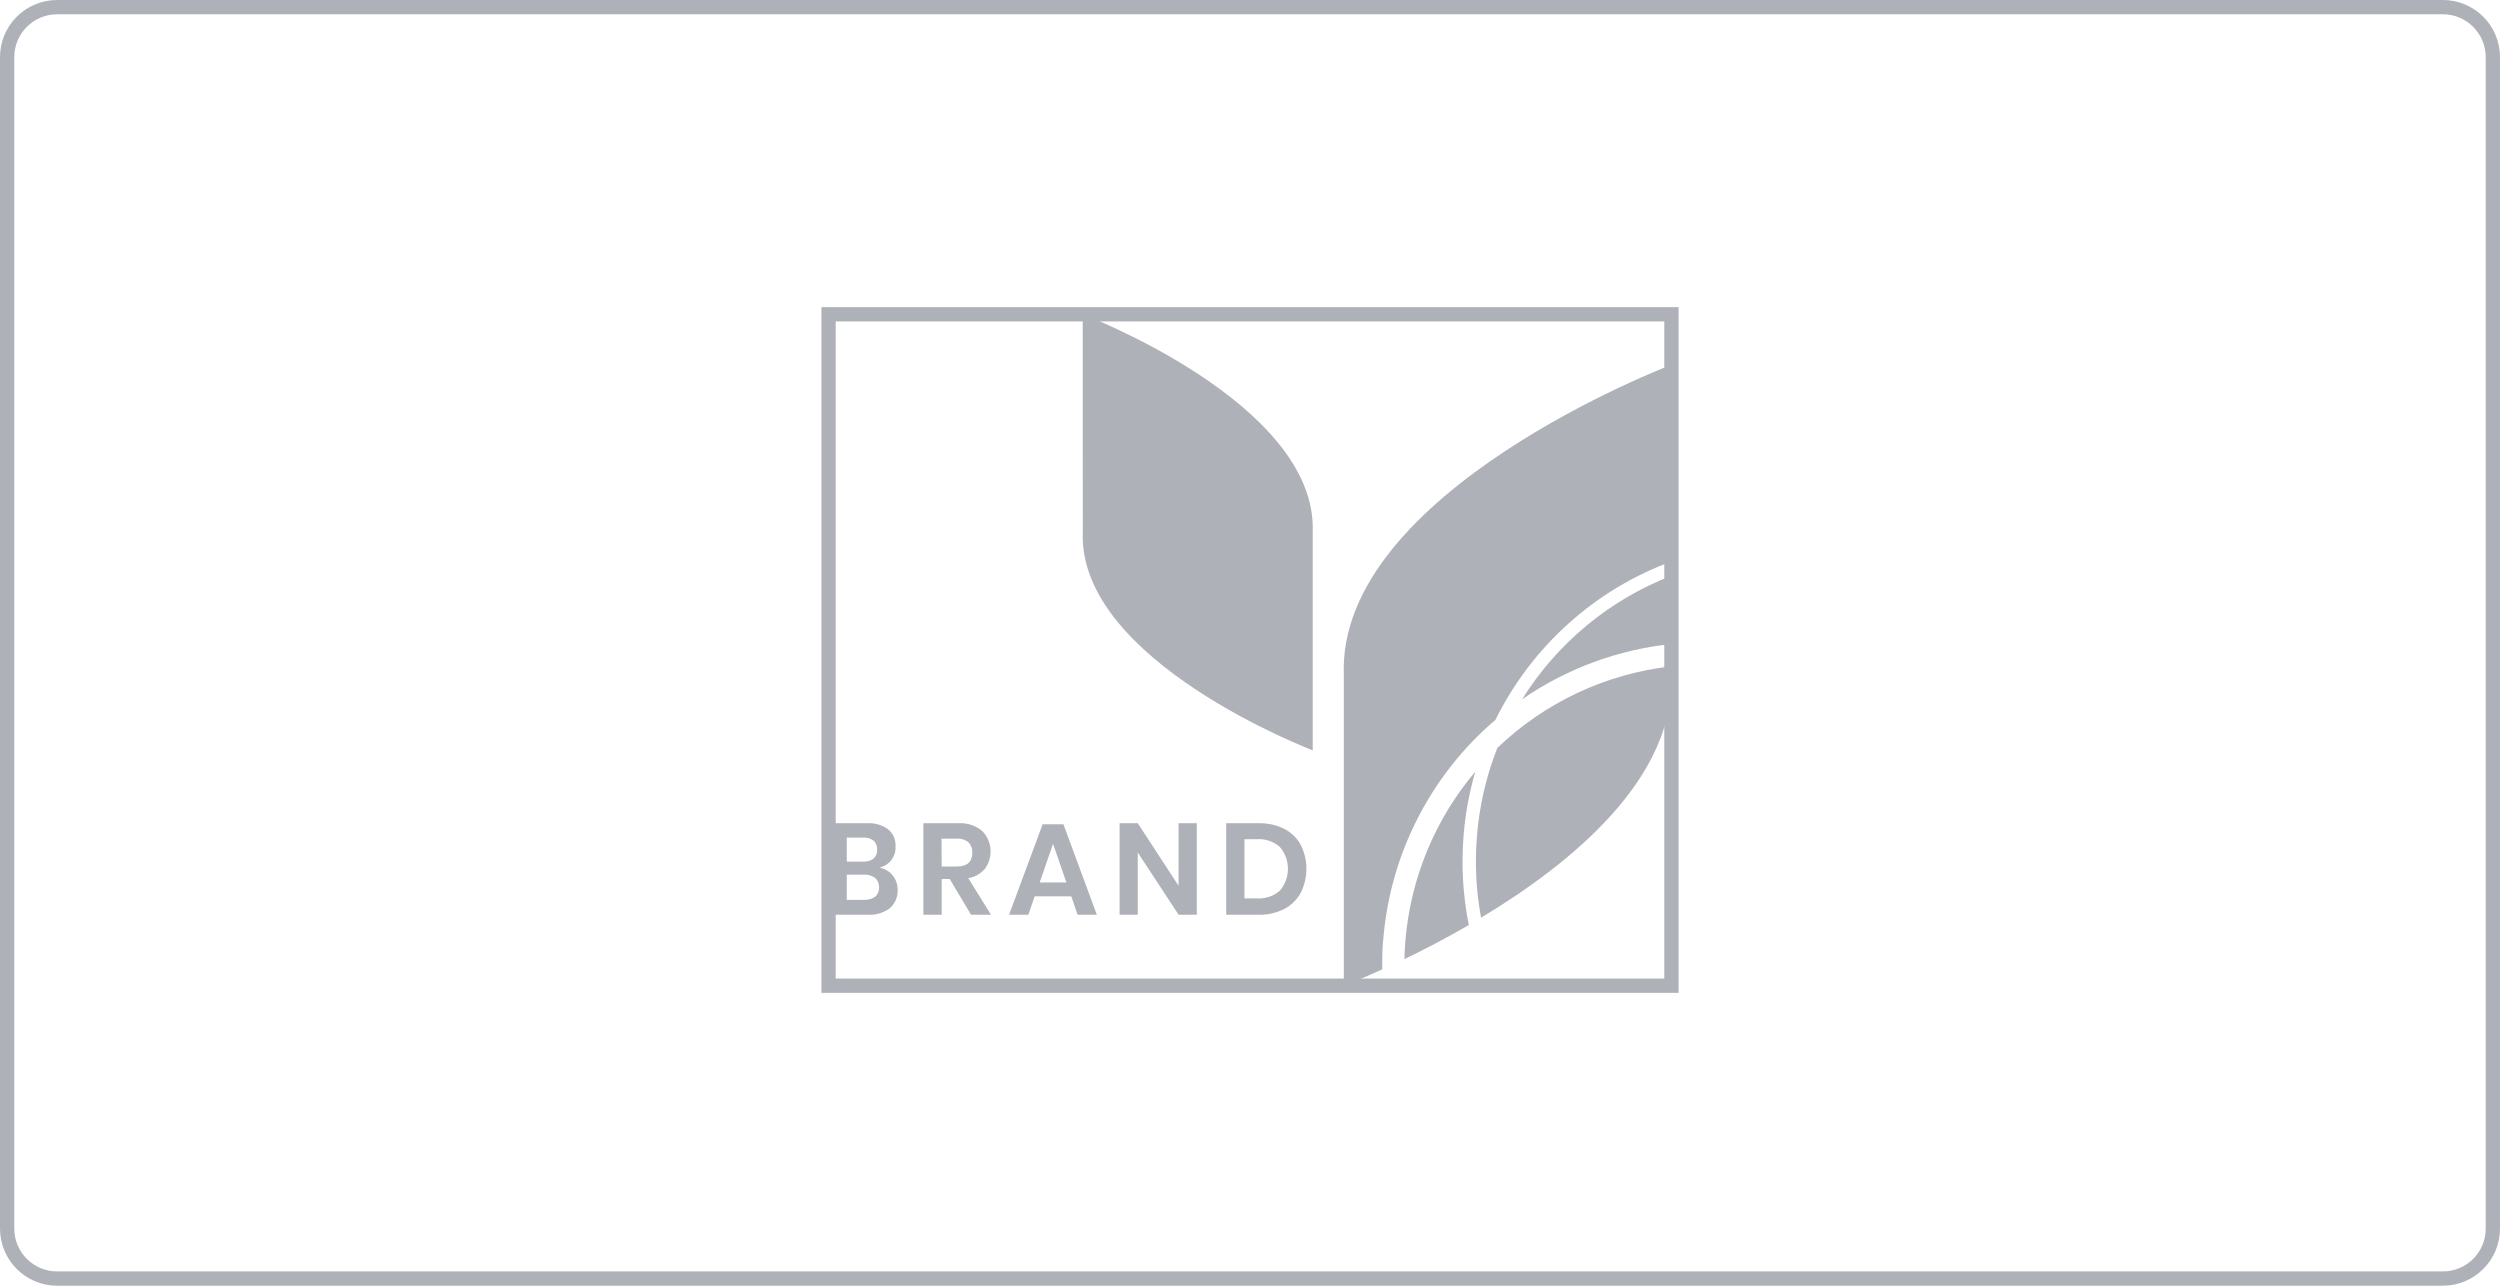
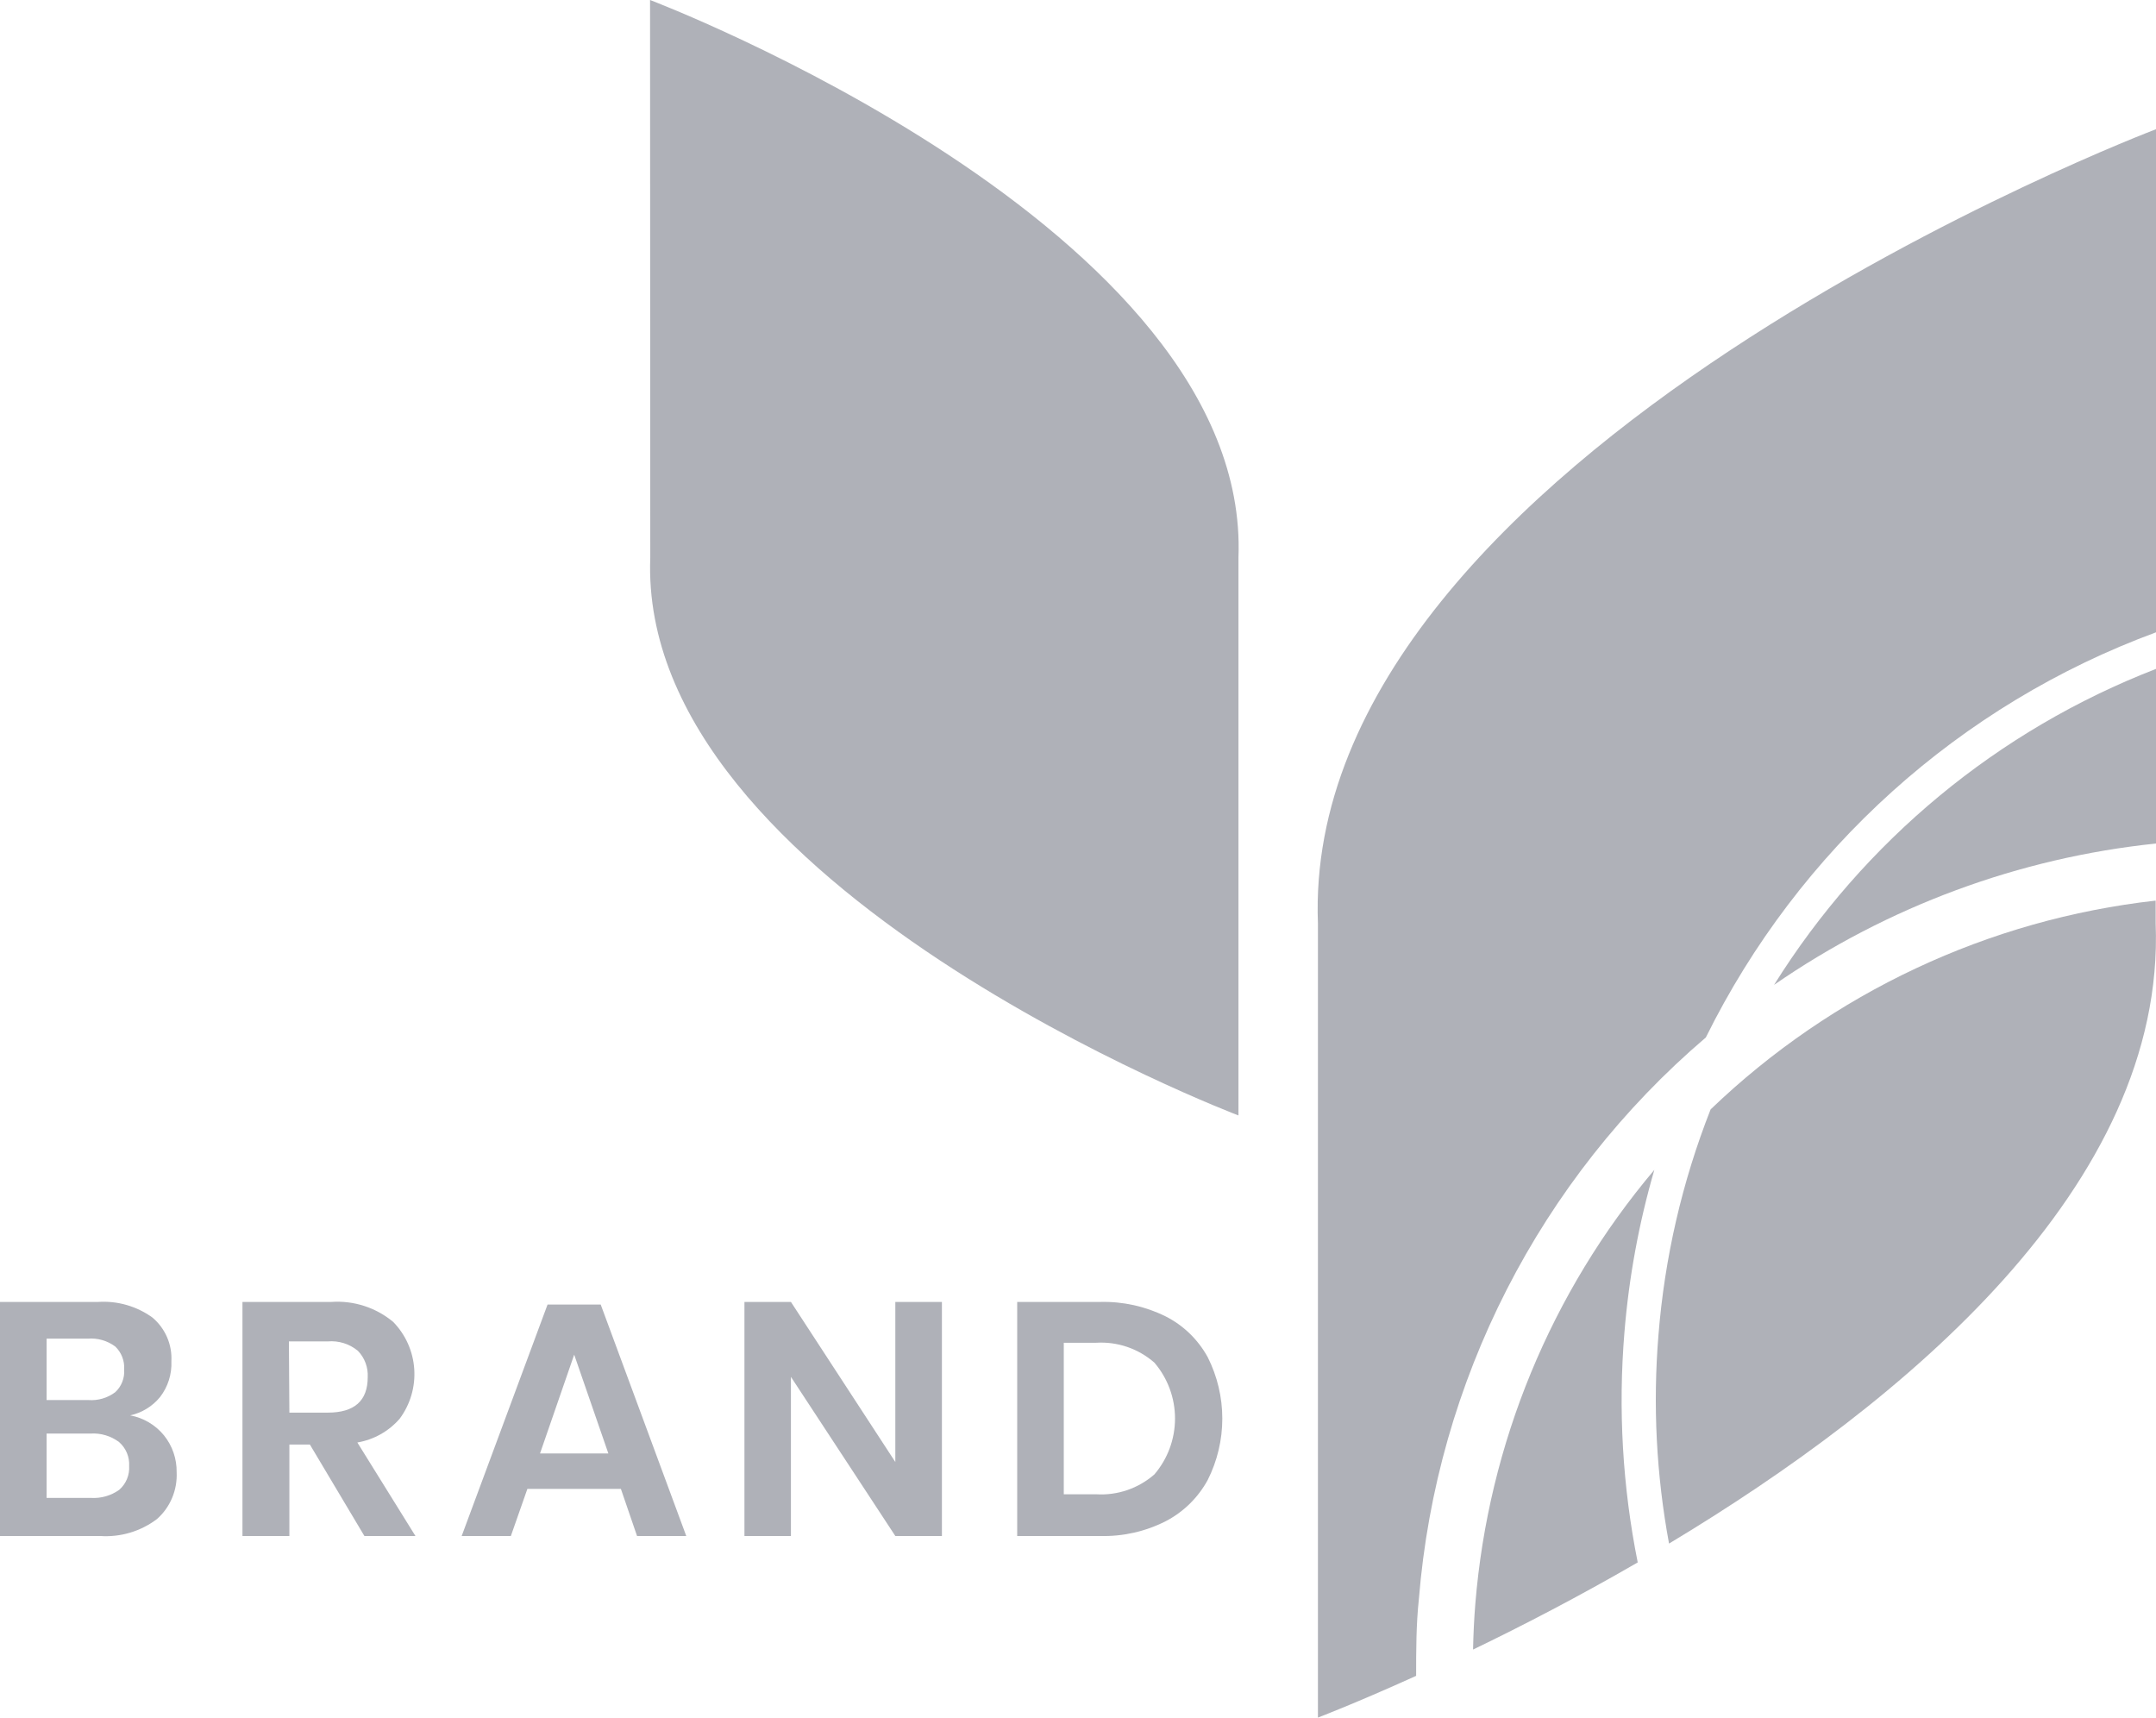
- <svg xmlns="http://www.w3.org/2000/svg" width="175" height="90" viewBox="0 0 175 90" fill="none">
-   <rect x="0.5" y="0.5" width="174" height="89" rx="3.5" stroke="#AFB1B8" />
-   <path d="M62.488 61.278C62.718 61.563 62.84 61.921 62.834 62.288C62.845 62.528 62.803 62.767 62.71 62.988C62.618 63.209 62.477 63.406 62.297 63.565C61.851 63.904 61.298 64.069 60.739 64.031H58V57.626H60.683C61.213 57.591 61.738 57.741 62.17 58.052C62.343 58.197 62.48 58.381 62.571 58.589C62.661 58.797 62.702 59.023 62.69 59.25C62.706 59.603 62.595 59.951 62.379 60.23C62.17 60.484 61.883 60.66 61.562 60.73C61.925 60.797 62.254 60.991 62.488 61.278ZM59.275 60.311H60.422C60.682 60.33 60.941 60.255 61.151 60.098C61.237 60.02 61.304 59.922 61.346 59.814C61.389 59.706 61.406 59.589 61.397 59.472C61.405 59.356 61.387 59.24 61.345 59.132C61.303 59.024 61.238 58.926 61.154 58.846C60.938 58.685 60.671 58.609 60.403 58.631H59.275V60.311ZM61.263 62.767C61.355 62.687 61.427 62.586 61.474 62.474C61.521 62.361 61.542 62.238 61.534 62.116C61.541 61.993 61.52 61.869 61.472 61.755C61.423 61.641 61.35 61.54 61.257 61.459C61.032 61.292 60.756 61.21 60.478 61.228H59.275V62.989H60.493C60.767 63.005 61.039 62.927 61.263 62.767Z" fill="#AFB1B8" />
-   <path d="M67.972 64.031L66.48 61.528H65.919V64.031H64.635V57.626H67.066C67.678 57.583 68.284 57.778 68.758 58.171C69.098 58.518 69.302 58.976 69.336 59.462C69.369 59.948 69.228 60.43 68.939 60.821C68.639 61.166 68.229 61.396 67.779 61.472L69.369 64.031H67.972ZM65.919 60.655H66.969C67.698 60.655 68.063 60.332 68.063 59.685C68.07 59.553 68.05 59.421 68.004 59.297C67.958 59.173 67.887 59.06 67.795 58.965C67.564 58.773 67.268 58.68 66.969 58.706H65.906L65.919 60.655Z" fill="#AFB1B8" />
-   <path d="M74.99 62.742H72.432L71.98 64.031H70.634L72.984 57.698H74.439L76.779 64.031H75.433L74.99 62.742ZM74.648 61.772L73.713 59.069L72.778 61.772H74.648Z" fill="#AFB1B8" />
-   <path d="M83.776 64.031H82.501L79.644 59.676V64.031H78.372V57.626H79.644L82.501 62.007V57.626H83.776V64.031Z" fill="#AFB1B8" />
-   <path d="M91.05 62.498C90.786 62.982 90.385 63.375 89.897 63.628C89.342 63.909 88.726 64.048 88.105 64.031H85.836V57.626H88.105C88.725 57.61 89.34 57.745 89.897 58.021C90.385 58.267 90.787 58.657 91.05 59.138C91.312 59.658 91.449 60.234 91.449 60.818C91.449 61.402 91.312 61.977 91.05 62.498ZM89.591 62.345C89.955 61.919 90.155 61.377 90.155 60.816C90.155 60.255 89.955 59.713 89.591 59.288C89.151 58.902 88.578 58.707 87.996 58.743H87.111V62.889H87.996C88.578 62.926 89.151 62.73 89.591 62.345Z" fill="#AFB1B8" />
-   <path d="M75.789 22C75.789 22 92.24 28.236 91.891 37.26V52.523C91.891 52.523 75.452 46.284 75.795 37.26L75.789 22Z" fill="#AFB1B8" />
-   <path d="M106.547 48.95C109.654 46.803 113.248 45.473 117 45.082V40.304C112.677 41.977 109.01 45.01 106.547 48.95Z" fill="#AFB1B8" />
-   <path d="M104.681 50.389C107.224 45.248 111.633 41.28 117 39.303V25.536C117 25.536 93.571 34.419 94.066 47.269V69C94.066 69 95.11 68.603 96.753 67.858C96.753 67.163 96.753 66.462 96.828 65.758C97.312 59.792 100.137 54.264 104.681 50.389Z" fill="#AFB1B8" />
-   <path d="M102.453 58.462C102.576 56.955 102.85 55.464 103.272 54.012C100.443 57.359 98.73 61.512 98.373 65.887C98.339 66.3 98.32 66.713 98.311 67.138C99.642 66.497 101.191 65.696 102.817 64.754C102.402 62.684 102.279 60.566 102.453 58.462Z" fill="#AFB1B8" />
-   <path d="M103.385 58.54C103.229 60.444 103.326 62.36 103.674 64.238C110.076 60.392 117.268 54.45 116.991 47.269V46.644C112.417 47.157 108.139 49.165 104.812 52.357C104.033 54.335 103.552 56.419 103.385 58.54Z" fill="#AFB1B8" />
-   <rect x="58" y="22" width="59" height="47" stroke="#AFB1B8" />
+ <svg xmlns="http://www.w3.org/2000/svg" width="59" height="47" viewBox="0 0 59 47" fill="none">
+   <path d="M4.488 39.278C4.718 39.563 4.84 39.921 4.834 40.288C4.845 40.528 4.803 40.767 4.71 40.988C4.618 41.209 4.477 41.406 4.298 41.565C3.851 41.904 3.298 42.069 2.739 42.031H0V35.626H2.683C3.213 35.591 3.738 35.741 4.17 36.052C4.343 36.197 4.48 36.381 4.571 36.589C4.661 36.797 4.702 37.023 4.69 37.25C4.706 37.603 4.595 37.951 4.379 38.23C4.17 38.484 3.883 38.66 3.562 38.73C3.925 38.797 4.254 38.991 4.488 39.278ZM1.275 38.311H2.421C2.682 38.33 2.941 38.255 3.151 38.098C3.237 38.02 3.304 37.922 3.346 37.814C3.389 37.706 3.406 37.589 3.397 37.472C3.405 37.356 3.387 37.24 3.345 37.132C3.303 37.024 3.238 36.926 3.154 36.846C2.938 36.685 2.671 36.609 2.403 36.631H1.275V38.311ZM3.263 40.767C3.355 40.687 3.427 40.586 3.474 40.474C3.521 40.361 3.542 40.238 3.534 40.116C3.541 39.993 3.52 39.869 3.472 39.755C3.423 39.641 3.35 39.54 3.257 39.459C3.032 39.292 2.756 39.21 2.478 39.228H1.275V40.989H2.493C2.767 41.005 3.039 40.927 3.263 40.767Z" fill="#AFB1B8" />
+   <path d="M9.972 42.031L8.48 39.528H7.919V42.031H6.635V35.626H9.066C9.678 35.583 10.284 35.778 10.758 36.171C11.098 36.518 11.303 36.976 11.336 37.462C11.369 37.948 11.228 38.43 10.938 38.821C10.639 39.166 10.229 39.396 9.779 39.472L11.369 42.031H9.972ZM7.919 38.655H8.969C9.698 38.655 10.063 38.332 10.063 37.685C10.07 37.553 10.05 37.421 10.004 37.297C9.958 37.173 9.887 37.06 9.795 36.965C9.564 36.773 9.268 36.68 8.969 36.706H7.906L7.919 38.655Z" fill="#AFB1B8" />
+   <path d="M16.991 40.742H14.432L13.98 42.031H12.634L14.984 35.698H16.439L18.78 42.031H17.433L16.991 40.742ZM16.648 39.772L15.713 37.069L14.778 39.772H16.648Z" fill="#AFB1B8" />
+   <path d="M25.776 42.031H24.501L21.644 37.676V42.031H20.372V35.626H21.644L24.501 40.007V35.626H25.776V42.031Z" fill="#AFB1B8" />
+   <path d="M33.05 40.498C32.786 40.982 32.385 41.375 31.897 41.628C31.342 41.909 30.726 42.048 30.105 42.031H27.836V35.626H30.105C30.725 35.61 31.34 35.745 31.897 36.021C32.385 36.267 32.786 36.657 33.05 37.138C33.312 37.658 33.449 38.234 33.449 38.818C33.449 39.402 33.312 39.977 33.05 40.498ZM31.591 40.345C31.955 39.919 32.155 39.377 32.155 38.816C32.155 38.255 31.955 37.713 31.591 37.288C31.151 36.902 30.578 36.707 29.996 36.743H29.111V40.889H29.996C30.578 40.926 31.151 40.73 31.591 40.345Z" fill="#AFB1B8" />
+   <path d="M17.789 0C17.789 0 34.24 6.236 33.891 15.26V30.523C33.891 30.523 17.452 24.284 17.795 15.26L17.789 0Z" fill="#AFB1B8" />
+   <path d="M48.548 26.95C51.655 24.803 55.248 23.473 59 23.082V18.304C54.677 19.977 51.01 23.01 48.548 26.95Z" fill="#AFB1B8" />
+   <path d="M46.681 28.389C49.224 23.248 53.633 19.28 59 17.303V3.536C59 3.536 35.571 12.419 36.066 25.269V47C36.066 47 37.11 46.602 38.753 45.858C38.753 45.163 38.753 44.462 38.828 43.758C39.312 37.792 42.137 32.264 46.681 28.389Z" fill="#AFB1B8" />
+   <path d="M44.453 36.462C44.576 34.955 44.85 33.464 45.272 32.012C42.443 35.359 40.73 39.512 40.373 43.887C40.339 44.3 40.32 44.713 40.311 45.138C41.642 44.497 43.19 43.696 44.817 42.754C44.402 40.684 44.279 38.566 44.453 36.462Z" fill="#AFB1B8" />
+   <path d="M45.384 36.54C45.228 38.444 45.326 40.36 45.674 42.238C52.075 38.392 59.268 32.45 58.991 25.269V24.644C54.417 25.157 50.138 27.165 46.812 30.357C46.033 32.335 45.552 34.419 45.384 36.54Z" fill="#AFB1B8" />
</svg>
